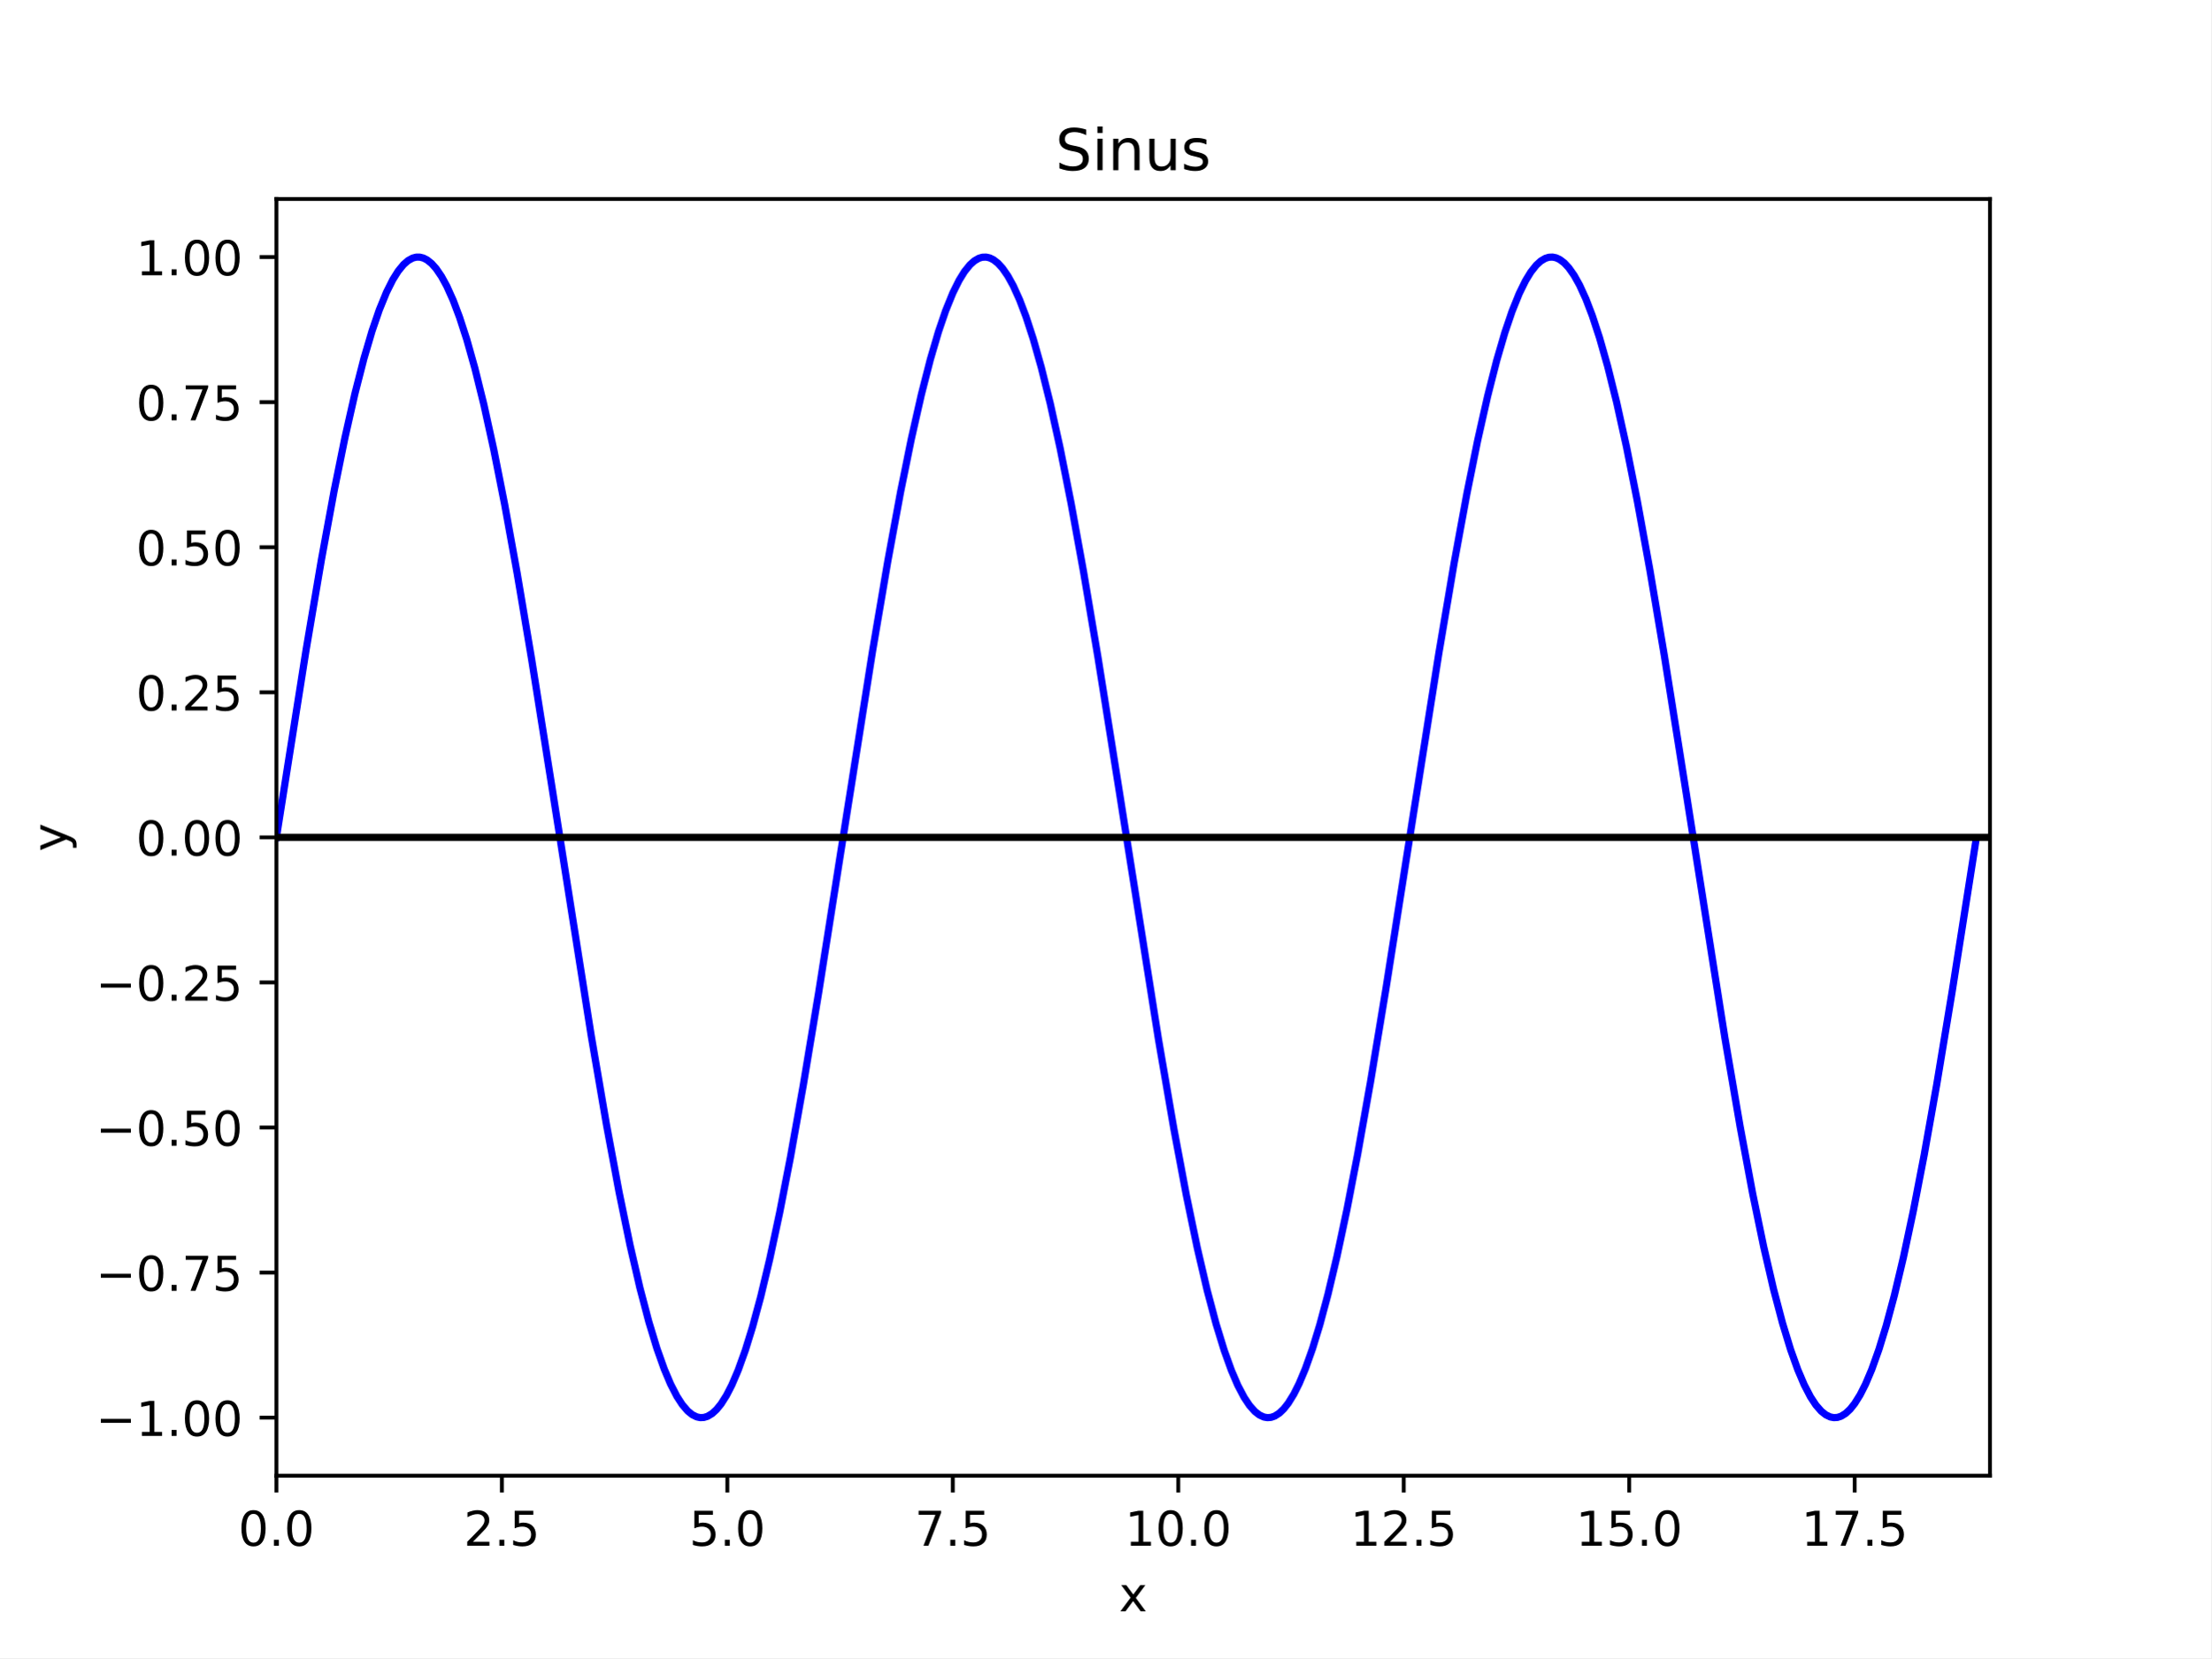
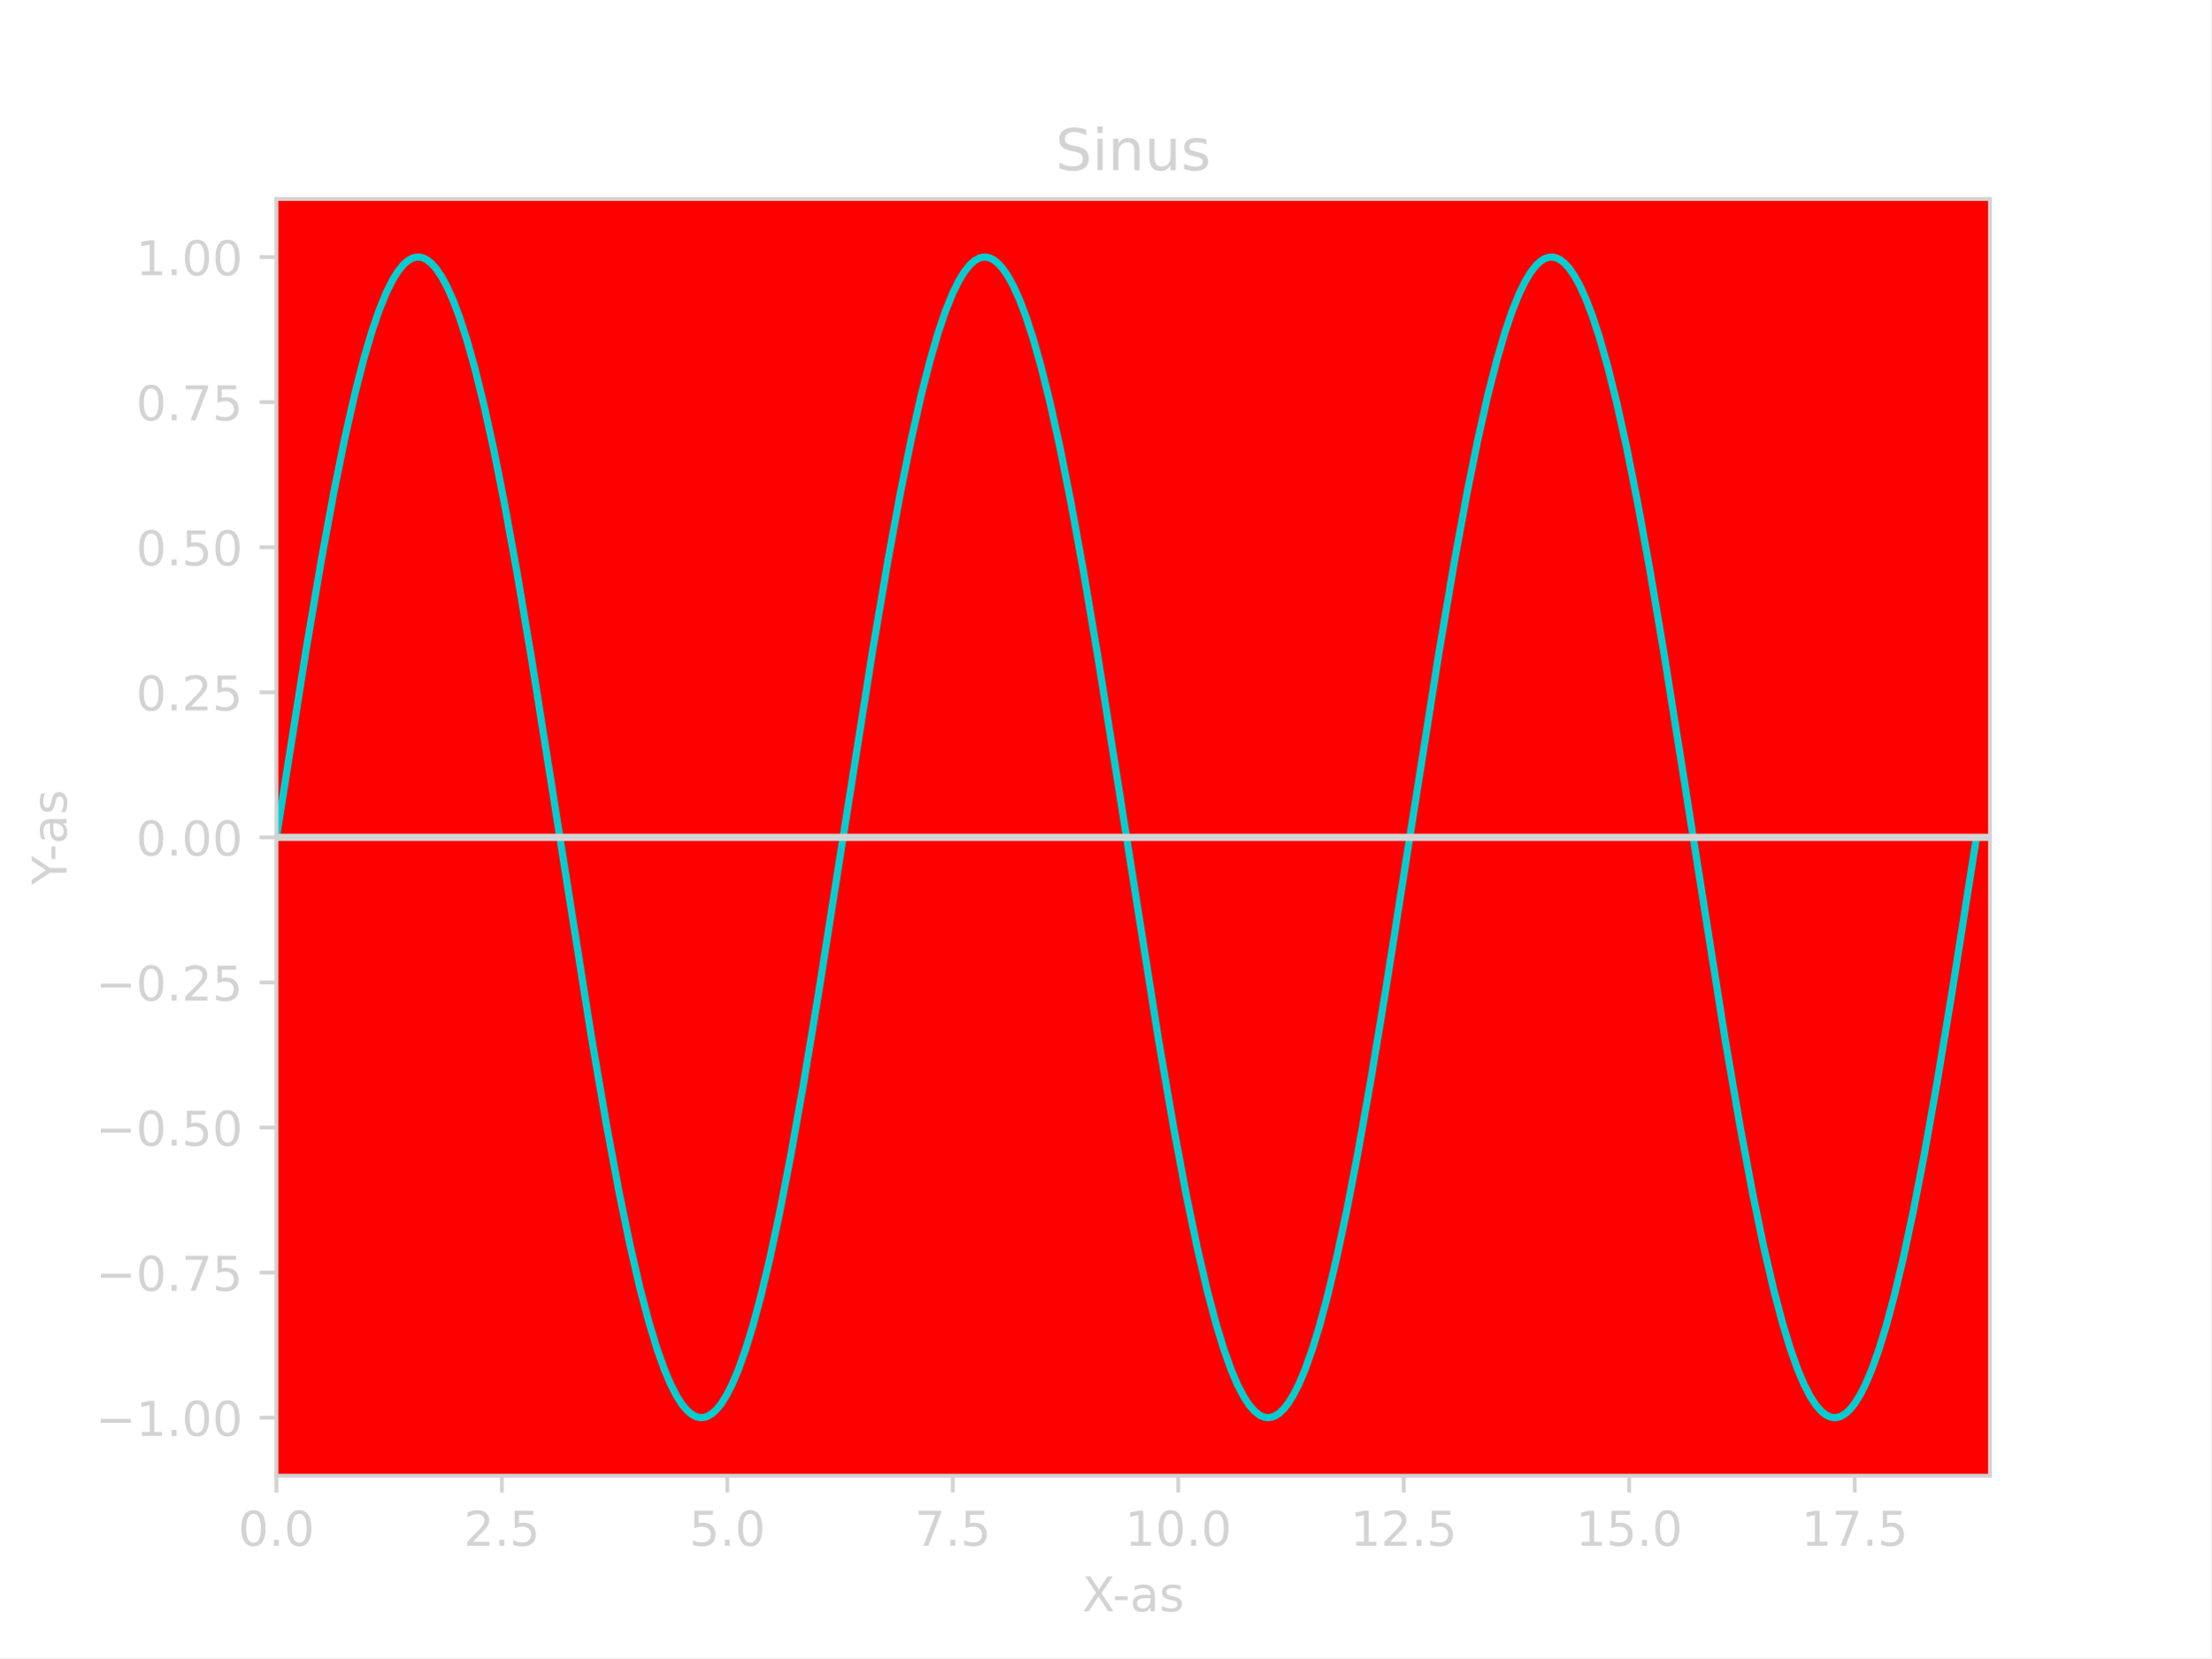
<svg xmlns="http://www.w3.org/2000/svg" xmlns:xlink="http://www.w3.org/1999/xlink" width="460.8pt" height="345.6pt" viewBox="0 0 460.8 345.6" version="1.1">
  <defs>
    <style type="text/css">*{stroke-linejoin: round; stroke-linecap: butt}</style>
  </defs>
  <g id="figure_1">
    <g id="patch_1">
      <path d="M 0 345.6  L 460.8 345.6  L 460.8 0  L 0 0  z " style="fill: #ffffff" />
    </g>
    <g id="axes_1">
      <g id="patch_2">
-         <path d="M 57.6 307.584  L 414.72 307.584  L 414.72 41.472  L 57.6 41.472  z " style="fill: #ffffff" />
+         <path d="M 57.6 307.584  L 414.72 307.584  L 414.72 41.472  L 57.6 41.472  z " style="fill: #ff0000" />
      </g>
      <g id="matplotlib.axis_1">
        <g id="xtick_1">
          <g id="line2d_1">
            <defs>
-               <path id="m5ca1c91853" d="M 0 0  L 0 3.5  " style="stroke: #000000; stroke-width: 0.8" />
+               <path id="m8ec138a62a" d="M 0 0  L 0 3.5  " style="stroke: #d3d3d3; stroke-width: 0.8" />
            </defs>
            <g>
-               <use xlink:href="#m5ca1c91853" x="57.6" y="307.584" style="stroke: #000000; stroke-width: 0.8" />
+               <use xlink:href="#m8ec138a62a" x="57.6" y="307.584" style="fill: #d3d3d3; stroke: #d3d3d3; stroke-width: 0.8" />
            </g>
          </g>
          <g id="text_1">
-             <g transform="translate(49.64844 322.1824)scale(0.1 -0.1)">
+             <g style="fill: #d3d3d3" transform="translate(49.64844 322.1824)scale(0.1 -0.1)">
              <defs>
                <path id="DejaVuSans-30" d="M 2034 4250  Q 1547 4250 1301 3770  Q 1056 3291 1056 2328  Q 1056 1369 1301 889  Q 1547 409 2034 409  Q 2525 409 2770 889  Q 3016 1369 3016 2328  Q 3016 3291 2770 3770  Q 2525 4250 2034 4250  z M 2034 4750  Q 2819 4750 3233 4129  Q 3647 3509 3647 2328  Q 3647 1150 3233 529  Q 2819 -91 2034 -91  Q 1250 -91 836 529  Q 422 1150 422 2328  Q 422 3509 836 4129  Q 1250 4750 2034 4750  z " transform="scale(0.015625)" />
                <path id="DejaVuSans-2e" d="M 684 794  L 1344 794  L 1344 0  L 684 0  L 684 794  z " transform="scale(0.015625)" />
              </defs>
              <use xlink:href="#DejaVuSans-30" />
              <use xlink:href="#DejaVuSans-2e" x="63.623" />
              <use xlink:href="#DejaVuSans-30" x="95.41" />
            </g>
          </g>
        </g>
        <g id="xtick_2">
          <g id="line2d_2">
            <g>
-               <use xlink:href="#m5ca1c91853" x="104.589" y="307.584" style="stroke: #000000; stroke-width: 0.8" />
+               <use xlink:href="#m8ec138a62a" x="104.589" y="307.584" style="fill: #d3d3d3; stroke: #d3d3d3; stroke-width: 0.8" />
            </g>
          </g>
          <g id="text_2">
-             <g transform="translate(96.63791 322.1824)scale(0.1 -0.1)">
+             <g style="fill: #d3d3d3" transform="translate(96.63791 322.1824)scale(0.1 -0.1)">
              <defs>
                <path id="DejaVuSans-32" d="M 1228 531  L 3431 531  L 3431 0  L 469 0  L 469 531  Q 828 903 1448 1529  Q 2069 2156 2228 2338  Q 2531 2678 2651 2914  Q 2772 3150 2772 3378  Q 2772 3750 2511 3984  Q 2250 4219 1831 4219  Q 1534 4219 1204 4116  Q 875 4013 500 3803  L 500 4441  Q 881 4594 1212 4672  Q 1544 4750 1819 4750  Q 2544 4750 2975 4387  Q 3406 4025 3406 3419  Q 3406 3131 3298 2873  Q 3191 2616 2906 2266  Q 2828 2175 2409 1742  Q 1991 1309 1228 531  z " transform="scale(0.015625)" />
                <path id="DejaVuSans-35" d="M 691 4666  L 3169 4666  L 3169 4134  L 1269 4134  L 1269 2991  Q 1406 3038 1543 3061  Q 1681 3084 1819 3084  Q 2600 3084 3056 2656  Q 3513 2228 3513 1497  Q 3513 744 3044 326  Q 2575 -91 1722 -91  Q 1428 -91 1123 -41  Q 819 9 494 109  L 494 744  Q 775 591 1075 516  Q 1375 441 1709 441  Q 2250 441 2565 725  Q 2881 1009 2881 1497  Q 2881 1984 2565 2268  Q 2250 2553 1709 2553  Q 1456 2553 1204 2497  Q 953 2441 691 2322  L 691 4666  z " transform="scale(0.015625)" />
              </defs>
              <use xlink:href="#DejaVuSans-32" />
              <use xlink:href="#DejaVuSans-2e" x="63.623" />
              <use xlink:href="#DejaVuSans-35" x="95.41" />
            </g>
          </g>
        </g>
        <g id="xtick_3">
          <g id="line2d_3">
            <g>
-               <use xlink:href="#m5ca1c91853" x="151.579" y="307.584" style="stroke: #000000; stroke-width: 0.8" />
+               <use xlink:href="#m8ec138a62a" x="151.579" y="307.584" style="fill: #d3d3d3; stroke: #d3d3d3; stroke-width: 0.8" />
            </g>
          </g>
          <g id="text_3">
-             <g transform="translate(143.6274 322.1824)scale(0.1 -0.1)">
+             <g style="fill: #d3d3d3" transform="translate(143.6274 322.1824)scale(0.1 -0.1)">
              <use xlink:href="#DejaVuSans-35" />
              <use xlink:href="#DejaVuSans-2e" x="63.623" />
              <use xlink:href="#DejaVuSans-30" x="95.41" />
            </g>
          </g>
        </g>
        <g id="xtick_4">
          <g id="line2d_4">
            <g>
-               <use xlink:href="#m5ca1c91853" x="198.568" y="307.584" style="stroke: #000000; stroke-width: 0.8" />
+               <use xlink:href="#m8ec138a62a" x="198.568" y="307.584" style="fill: #d3d3d3; stroke: #d3d3d3; stroke-width: 0.8" />
            </g>
          </g>
          <g id="text_4">
-             <g transform="translate(190.6169 322.1824)scale(0.1 -0.1)">
+             <g style="fill: #d3d3d3" transform="translate(190.6169 322.1824)scale(0.1 -0.1)">
              <defs>
                <path id="DejaVuSans-37" d="M 525 4666  L 3525 4666  L 3525 4397  L 1831 0  L 1172 0  L 2766 4134  L 525 4134  L 525 4666  z " transform="scale(0.015625)" />
              </defs>
              <use xlink:href="#DejaVuSans-37" />
              <use xlink:href="#DejaVuSans-2e" x="63.623" />
              <use xlink:href="#DejaVuSans-35" x="95.41" />
            </g>
          </g>
        </g>
        <g id="xtick_5">
          <g id="line2d_5">
            <g>
-               <use xlink:href="#m5ca1c91853" x="245.558" y="307.584" style="stroke: #000000; stroke-width: 0.8" />
+               <use xlink:href="#m8ec138a62a" x="245.558" y="307.584" style="fill: #d3d3d3; stroke: #d3d3d3; stroke-width: 0.8" />
            </g>
          </g>
          <g id="text_5">
-             <g transform="translate(234.4251 322.1824)scale(0.1 -0.1)">
+             <g style="fill: #d3d3d3" transform="translate(234.4251 322.1824)scale(0.1 -0.1)">
              <defs>
                <path id="DejaVuSans-31" d="M 794 531  L 1825 531  L 1825 4091  L 703 3866  L 703 4441  L 1819 4666  L 2450 4666  L 2450 531  L 3481 531  L 3481 0  L 794 0  L 794 531  z " transform="scale(0.015625)" />
              </defs>
              <use xlink:href="#DejaVuSans-31" />
              <use xlink:href="#DejaVuSans-30" x="63.623" />
              <use xlink:href="#DejaVuSans-2e" x="127.246" />
              <use xlink:href="#DejaVuSans-30" x="159.033" />
            </g>
          </g>
        </g>
        <g id="xtick_6">
          <g id="line2d_6">
            <g>
-               <use xlink:href="#m5ca1c91853" x="292.547" y="307.584" style="stroke: #000000; stroke-width: 0.8" />
+               <use xlink:href="#m8ec138a62a" x="292.547" y="307.584" style="fill: #d3d3d3; stroke: #d3d3d3; stroke-width: 0.8" />
            </g>
          </g>
          <g id="text_6">
-             <g transform="translate(281.4146 322.1824)scale(0.1 -0.1)">
+             <g style="fill: #d3d3d3" transform="translate(281.4146 322.1824)scale(0.1 -0.1)">
              <use xlink:href="#DejaVuSans-31" />
              <use xlink:href="#DejaVuSans-32" x="63.623" />
              <use xlink:href="#DejaVuSans-2e" x="127.246" />
              <use xlink:href="#DejaVuSans-35" x="159.033" />
            </g>
          </g>
        </g>
        <g id="xtick_7">
          <g id="line2d_7">
            <g>
-               <use xlink:href="#m5ca1c91853" x="339.537" y="307.584" style="stroke: #000000; stroke-width: 0.8" />
+               <use xlink:href="#m8ec138a62a" x="339.537" y="307.584" style="fill: #d3d3d3; stroke: #d3d3d3; stroke-width: 0.8" />
            </g>
          </g>
          <g id="text_7">
-             <g transform="translate(328.404 322.1824)scale(0.1 -0.1)">
+             <g style="fill: #d3d3d3" transform="translate(328.404 322.1824)scale(0.1 -0.1)">
              <use xlink:href="#DejaVuSans-31" />
              <use xlink:href="#DejaVuSans-35" x="63.623" />
              <use xlink:href="#DejaVuSans-2e" x="127.246" />
              <use xlink:href="#DejaVuSans-30" x="159.033" />
            </g>
          </g>
        </g>
        <g id="xtick_8">
          <g id="line2d_8">
            <g>
-               <use xlink:href="#m5ca1c91853" x="386.526" y="307.584" style="stroke: #000000; stroke-width: 0.8" />
+               <use xlink:href="#m8ec138a62a" x="386.526" y="307.584" style="fill: #d3d3d3; stroke: #d3d3d3; stroke-width: 0.8" />
            </g>
          </g>
          <g id="text_8">
-             <g transform="translate(375.3935 322.1824)scale(0.1 -0.1)">
+             <g style="fill: #d3d3d3" transform="translate(375.3935 322.1824)scale(0.1 -0.1)">
              <use xlink:href="#DejaVuSans-31" />
              <use xlink:href="#DejaVuSans-37" x="63.623" />
              <use xlink:href="#DejaVuSans-2e" x="127.246" />
              <use xlink:href="#DejaVuSans-35" x="159.033" />
            </g>
          </g>
        </g>
        <g id="text_9">
-           <g transform="translate(233.2006 335.8606)scale(0.1 -0.1)">
+           <g style="fill: #d3d3d3" transform="translate(225.5123 335.8606)scale(0.1 -0.1)">
            <defs>
-               <path id="DejaVuSans-78" d="M 3513 3500  L 2247 1797  L 3578 0  L 2900 0  L 1881 1375  L 863 0  L 184 0  L 1544 1831  L 300 3500  L 978 3500  L 1906 2253  L 2834 3500  L 3513 3500  z " transform="scale(0.015625)" />
+               <path id="DejaVuSans-58" d="M 403 4666  L 1081 4666  L 2241 2931  L 3406 4666  L 4084 4666  L 2584 2425  L 4184 0  L 3506 0  L 2194 1984  L 872 0  L 191 0  L 1856 2491  L 403 4666  z " transform="scale(0.015625)" />
+               <path id="DejaVuSans-2d" d="M 313 2009  L 1997 2009  L 1997 1497  L 313 1497  L 313 2009  z " transform="scale(0.015625)" />
+               <path id="DejaVuSans-61" d="M 2194 1759  Q 1497 1759 1228 1600  Q 959 1441 959 1056  Q 959 750 1161 570  Q 1363 391 1709 391  Q 2188 391 2477 730  Q 2766 1069 2766 1631  L 2766 1759  L 2194 1759  z M 3341 1997  L 3341 0  L 2766 0  L 2766 531  Q 2569 213 2275 61  Q 1981 -91 1556 -91  Q 1019 -91 701 211  Q 384 513 384 1019  Q 384 1609 779 1909  Q 1175 2209 1959 2209  L 2766 2209  L 2766 2266  Q 2766 2663 2505 2880  Q 2244 3097 1772 3097  Q 1472 3097 1187 3025  Q 903 2953 641 2809  L 641 3341  Q 956 3463 1253 3523  Q 1550 3584 1831 3584  Q 2591 3584 2966 3190  Q 3341 2797 3341 1997  z " transform="scale(0.015625)" />
+               <path id="DejaVuSans-73" d="M 2834 3397  L 2834 2853  Q 2591 2978 2328 3040  Q 2066 3103 1784 3103  Q 1356 3103 1142 2972  Q 928 2841 928 2578  Q 928 2378 1081 2264  Q 1234 2150 1697 2047  L 1894 2003  Q 2506 1872 2764 1633  Q 3022 1394 3022 966  Q 3022 478 2636 193  Q 2250 -91 1575 -91  Q 1294 -91 989 -36  Q 684 19 347 128  L 347 722  Q 666 556 975 473  Q 1284 391 1588 391  Q 1994 391 2212 530  Q 2431 669 2431 922  Q 2431 1156 2273 1281  Q 2116 1406 1581 1522  L 1381 1569  Q 847 1681 609 1914  Q 372 2147 372 2553  Q 372 3047 722 3315  Q 1072 3584 1716 3584  Q 2034 3584 2315 3537  Q 2597 3491 2834 3397  z " transform="scale(0.015625)" />
            </defs>
-             <use xlink:href="#DejaVuSans-78" />
+             <use xlink:href="#DejaVuSans-58" />
+             <use xlink:href="#DejaVuSans-2d" x="63.506" />
+             <use xlink:href="#DejaVuSans-61" x="99.59" />
+             <use xlink:href="#DejaVuSans-73" x="160.869" />
          </g>
        </g>
      </g>
      <g id="matplotlib.axis_2">
        <g id="ytick_1">
          <g id="line2d_9">
            <defs>
-               <path id="m8c6bb1b5ef" d="M 0 0  L -3.5 0  " style="stroke: #000000; stroke-width: 0.8" />
+               <path id="m87b79bfc83" d="M 0 0  L -3.5 0  " style="stroke: #d3d3d3; stroke-width: 0.8" />
            </defs>
            <g>
-               <use xlink:href="#m8c6bb1b5ef" x="57.6" y="295.488" style="stroke: #000000; stroke-width: 0.8" />
+               <use xlink:href="#m87b79bfc83" x="57.6" y="295.488" style="fill: #d3d3d3; stroke: #d3d3d3; stroke-width: 0.8" />
            </g>
          </g>
          <g id="text_10">
-             <g transform="translate(19.95469 299.2872)scale(0.1 -0.1)">
+             <g style="fill: #d3d3d3" transform="translate(19.95469 299.2872)scale(0.1 -0.1)">
              <defs>
                <path id="DejaVuSans-2212" d="M 678 2272  L 4684 2272  L 4684 1741  L 678 1741  L 678 2272  z " transform="scale(0.015625)" />
              </defs>
              <use xlink:href="#DejaVuSans-2212" />
              <use xlink:href="#DejaVuSans-31" x="83.789" />
              <use xlink:href="#DejaVuSans-2e" x="147.412" />
              <use xlink:href="#DejaVuSans-30" x="179.199" />
              <use xlink:href="#DejaVuSans-30" x="242.822" />
            </g>
          </g>
        </g>
        <g id="ytick_2">
          <g id="line2d_10">
            <g>
-               <use xlink:href="#m8c6bb1b5ef" x="57.6" y="265.248" style="stroke: #000000; stroke-width: 0.8" />
+               <use xlink:href="#m87b79bfc83" x="57.6" y="265.248" style="fill: #d3d3d3; stroke: #d3d3d3; stroke-width: 0.8" />
            </g>
          </g>
          <g id="text_11">
-             <g transform="translate(19.95469 269.0472)scale(0.1 -0.1)">
+             <g style="fill: #d3d3d3" transform="translate(19.95469 269.0472)scale(0.1 -0.1)">
              <use xlink:href="#DejaVuSans-2212" />
              <use xlink:href="#DejaVuSans-30" x="83.789" />
              <use xlink:href="#DejaVuSans-2e" x="147.412" />
              <use xlink:href="#DejaVuSans-37" x="179.199" />
              <use xlink:href="#DejaVuSans-35" x="242.822" />
            </g>
          </g>
        </g>
        <g id="ytick_3">
          <g id="line2d_11">
            <g>
-               <use xlink:href="#m8c6bb1b5ef" x="57.6" y="235.008" style="stroke: #000000; stroke-width: 0.8" />
+               <use xlink:href="#m87b79bfc83" x="57.6" y="235.008" style="fill: #d3d3d3; stroke: #d3d3d3; stroke-width: 0.8" />
            </g>
          </g>
          <g id="text_12">
-             <g transform="translate(19.95469 238.8072)scale(0.1 -0.1)">
+             <g style="fill: #d3d3d3" transform="translate(19.95469 238.8072)scale(0.1 -0.1)">
              <use xlink:href="#DejaVuSans-2212" />
              <use xlink:href="#DejaVuSans-30" x="83.789" />
              <use xlink:href="#DejaVuSans-2e" x="147.412" />
              <use xlink:href="#DejaVuSans-35" x="179.199" />
              <use xlink:href="#DejaVuSans-30" x="242.822" />
            </g>
          </g>
        </g>
        <g id="ytick_4">
          <g id="line2d_12">
            <g>
-               <use xlink:href="#m8c6bb1b5ef" x="57.6" y="204.768" style="stroke: #000000; stroke-width: 0.8" />
+               <use xlink:href="#m87b79bfc83" x="57.6" y="204.768" style="fill: #d3d3d3; stroke: #d3d3d3; stroke-width: 0.8" />
            </g>
          </g>
          <g id="text_13">
-             <g transform="translate(19.95469 208.5672)scale(0.1 -0.1)">
+             <g style="fill: #d3d3d3" transform="translate(19.95469 208.5672)scale(0.1 -0.1)">
              <use xlink:href="#DejaVuSans-2212" />
              <use xlink:href="#DejaVuSans-30" x="83.789" />
              <use xlink:href="#DejaVuSans-2e" x="147.412" />
              <use xlink:href="#DejaVuSans-32" x="179.199" />
              <use xlink:href="#DejaVuSans-35" x="242.822" />
            </g>
          </g>
        </g>
        <g id="ytick_5">
          <g id="line2d_13">
            <g>
-               <use xlink:href="#m8c6bb1b5ef" x="57.6" y="174.528" style="stroke: #000000; stroke-width: 0.8" />
+               <use xlink:href="#m87b79bfc83" x="57.6" y="174.528" style="fill: #d3d3d3; stroke: #d3d3d3; stroke-width: 0.8" />
            </g>
          </g>
          <g id="text_14">
-             <g transform="translate(28.33438 178.3272)scale(0.1 -0.1)">
+             <g style="fill: #d3d3d3" transform="translate(28.33438 178.3272)scale(0.1 -0.1)">
              <use xlink:href="#DejaVuSans-30" />
              <use xlink:href="#DejaVuSans-2e" x="63.623" />
              <use xlink:href="#DejaVuSans-30" x="95.41" />
              <use xlink:href="#DejaVuSans-30" x="159.033" />
            </g>
          </g>
        </g>
        <g id="ytick_6">
          <g id="line2d_14">
            <g>
-               <use xlink:href="#m8c6bb1b5ef" x="57.6" y="144.288" style="stroke: #000000; stroke-width: 0.8" />
+               <use xlink:href="#m87b79bfc83" x="57.6" y="144.288" style="fill: #d3d3d3; stroke: #d3d3d3; stroke-width: 0.8" />
            </g>
          </g>
          <g id="text_15">
-             <g transform="translate(28.33438 148.0872)scale(0.1 -0.1)">
+             <g style="fill: #d3d3d3" transform="translate(28.33438 148.0872)scale(0.1 -0.1)">
              <use xlink:href="#DejaVuSans-30" />
              <use xlink:href="#DejaVuSans-2e" x="63.623" />
              <use xlink:href="#DejaVuSans-32" x="95.41" />
              <use xlink:href="#DejaVuSans-35" x="159.033" />
            </g>
          </g>
        </g>
        <g id="ytick_7">
          <g id="line2d_15">
            <g>
-               <use xlink:href="#m8c6bb1b5ef" x="57.6" y="114.048" style="stroke: #000000; stroke-width: 0.8" />
+               <use xlink:href="#m87b79bfc83" x="57.6" y="114.048" style="fill: #d3d3d3; stroke: #d3d3d3; stroke-width: 0.8" />
            </g>
          </g>
          <g id="text_16">
-             <g transform="translate(28.33438 117.8472)scale(0.1 -0.1)">
+             <g style="fill: #d3d3d3" transform="translate(28.33438 117.8472)scale(0.1 -0.1)">
              <use xlink:href="#DejaVuSans-30" />
              <use xlink:href="#DejaVuSans-2e" x="63.623" />
              <use xlink:href="#DejaVuSans-35" x="95.41" />
              <use xlink:href="#DejaVuSans-30" x="159.033" />
            </g>
          </g>
        </g>
        <g id="ytick_8">
          <g id="line2d_16">
            <g>
-               <use xlink:href="#m8c6bb1b5ef" x="57.6" y="83.808" style="stroke: #000000; stroke-width: 0.8" />
+               <use xlink:href="#m87b79bfc83" x="57.6" y="83.808" style="fill: #d3d3d3; stroke: #d3d3d3; stroke-width: 0.8" />
            </g>
          </g>
          <g id="text_17">
-             <g transform="translate(28.33438 87.60722)scale(0.1 -0.1)">
+             <g style="fill: #d3d3d3" transform="translate(28.33438 87.60722)scale(0.1 -0.1)">
              <use xlink:href="#DejaVuSans-30" />
              <use xlink:href="#DejaVuSans-2e" x="63.623" />
              <use xlink:href="#DejaVuSans-37" x="95.41" />
              <use xlink:href="#DejaVuSans-35" x="159.033" />
            </g>
          </g>
        </g>
        <g id="ytick_9">
          <g id="line2d_17">
            <g>
-               <use xlink:href="#m8c6bb1b5ef" x="57.6" y="53.568" style="stroke: #000000; stroke-width: 0.8" />
+               <use xlink:href="#m87b79bfc83" x="57.6" y="53.568" style="fill: #d3d3d3; stroke: #d3d3d3; stroke-width: 0.8" />
            </g>
          </g>
          <g id="text_18">
-             <g transform="translate(28.33438 57.36722)scale(0.1 -0.1)">
+             <g style="fill: #d3d3d3" transform="translate(28.33438 57.36722)scale(0.1 -0.1)">
              <use xlink:href="#DejaVuSans-31" />
              <use xlink:href="#DejaVuSans-2e" x="63.623" />
              <use xlink:href="#DejaVuSans-30" x="95.41" />
              <use xlink:href="#DejaVuSans-30" x="159.033" />
            </g>
          </g>
        </g>
        <g id="text_19">
-           <g transform="translate(13.875 177.4874)rotate(-90)scale(0.1 -0.1)">
+           <g style="fill: #d3d3d3" transform="translate(13.875 184.4608)rotate(-90)scale(0.1 -0.1)">
            <defs>
-               <path id="DejaVuSans-79" d="M 2059 -325  Q 1816 -950 1584 -1140  Q 1353 -1331 966 -1331  L 506 -1331  L 506 -850  L 844 -850  Q 1081 -850 1212 -737  Q 1344 -625 1503 -206  L 1606 56  L 191 3500  L 800 3500  L 1894 763  L 2988 3500  L 3597 3500  L 2059 -325  z " transform="scale(0.015625)" />
+               <path id="DejaVuSans-59" d="M -13 4666  L 666 4666  L 1959 2747  L 3244 4666  L 3922 4666  L 2272 2222  L 2272 0  L 1638 0  L 1638 2222  L -13 4666  z " transform="scale(0.015625)" />
            </defs>
-             <use xlink:href="#DejaVuSans-79" />
+             <use xlink:href="#DejaVuSans-59" />
+             <use xlink:href="#DejaVuSans-2d" x="49.209" />
+             <use xlink:href="#DejaVuSans-61" x="85.293" />
+             <use xlink:href="#DejaVuSans-73" x="146.572" />
          </g>
        </g>
      </g>
      <g id="line2d_18">
-         <path d="M 57.6 174.528  L 63.803 135.332  L 66.998 116.537  L 69.629 102.291  L 71.885 91.196  L 73.952 82.075  L 75.832 74.75  L 77.524 69.008  L 79.027 64.62  L 80.531 60.935  L 81.847 58.305  L 82.974 56.505  L 84.102 55.128  L 85.042 54.31  L 85.982 53.791  L 86.733 53.594  L 87.485 53.59  L 88.237 53.78  L 88.989 54.163  L 89.929 54.912  L 90.869 55.96  L 91.996 57.609  L 93.124 59.678  L 94.44 62.614  L 95.755 66.099  L 97.259 70.73  L 98.951 76.732  L 100.83 84.327  L 102.898 93.72  L 105.153 105.076  L 107.785 119.575  L 110.792 137.445  L 114.927 163.464  L 123.197 215.824  L 126.393 234.463  L 129.024 248.538  L 131.279 259.46  L 133.347 268.401  L 135.227 275.548  L 136.918 281.119  L 138.422 285.347  L 139.738 288.467  L 141.053 291.028  L 142.181 292.77  L 143.309 294.086  L 144.249 294.855  L 145.188 295.322  L 145.94 295.479  L 146.692 295.442  L 147.444 295.212  L 148.384 294.652  L 149.323 293.793  L 150.263 292.635  L 151.391 290.857  L 152.519 288.66  L 153.834 285.578  L 155.338 281.391  L 156.842 276.52  L 158.533 270.262  L 160.413 262.403  L 162.481 252.747  L 164.736 241.139  L 167.367 226.398  L 170.563 207.163  L 175.262 177.332  L 181.84 135.696  L 185.035 116.875  L 187.667 102.601  L 189.922 91.476  L 191.99 82.324  L 193.869 74.968  L 195.561 69.197  L 197.065 64.781  L 198.568 61.068  L 199.884 58.413  L 201.012 56.589  L 202.14 55.191  L 203.079 54.353  L 204.019 53.815  L 204.771 53.603  L 205.523 53.584  L 206.275 53.758  L 207.027 54.125  L 207.966 54.855  L 208.906 55.884  L 210.034 57.511  L 211.162 59.558  L 212.477 62.469  L 213.793 65.929  L 215.297 70.533  L 216.988 76.506  L 218.868 84.071  L 220.935 93.434  L 223.191 104.761  L 225.822 119.232  L 228.83 137.078  L 232.965 163.081  L 241.423 216.598  L 244.618 235.178  L 247.25 249.189  L 249.505 260.045  L 251.573 268.919  L 253.452 275.999  L 255.144 281.506  L 256.647 285.675  L 257.963 288.741  L 259.279 291.247  L 260.407 292.941  L 261.534 294.209  L 262.474 294.936  L 263.414 295.362  L 264.166 295.486  L 264.918 295.416  L 265.669 295.153  L 266.609 294.553  L 267.549 293.653  L 268.489 292.455  L 269.617 290.628  L 270.744 288.384  L 272.06 285.248  L 273.564 281.002  L 275.067 276.074  L 276.759 269.756  L 278.638 261.835  L 280.706 252.116  L 282.962 240.449  L 285.593 225.652  L 288.788 206.369  L 293.675 175.299  L 299.878 136.062  L 303.073 117.214  L 305.704 102.911  L 307.96 91.756  L 310.027 82.574  L 311.907 75.187  L 313.599 69.387  L 315.102 64.944  L 316.606 61.202  L 317.922 58.521  L 319.049 56.676  L 320.177 55.254  L 321.117 54.397  L 322.057 53.841  L 322.809 53.613  L 323.56 53.578  L 324.312 53.737  L 325.064 54.089  L 326.004 54.8  L 326.944 55.81  L 328.071 57.414  L 329.199 59.439  L 330.515 62.324  L 331.831 65.759  L 333.334 70.337  L 335.026 76.281  L 336.905 83.816  L 338.973 93.148  L 341.228 104.447  L 343.86 118.89  L 346.867 136.712  L 351.002 162.697  L 359.46 216.236  L 362.656 234.844  L 365.287 248.885  L 367.543 259.772  L 369.61 268.677  L 371.49 275.789  L 373.181 281.326  L 374.685 285.523  L 376.001 288.614  L 377.316 291.146  L 378.444 292.862  L 379.572 294.152  L 380.512 294.899  L 381.451 295.344  L 382.203 295.483  L 382.955 295.429  L 383.707 295.181  L 384.647 294.6  L 385.587 293.719  L 386.526 292.54  L 387.654 290.736  L 388.782 288.513  L 390.098 285.403  L 391.601 281.184  L 393.105 276.283  L 394.796 269.993  L 396.676 262.101  L 398.744 252.411  L 400.999 240.772  L 403.63 226.001  L 406.826 206.74  L 411.525 176.893  L 411.713 175.684  L 411.713 175.684  " clip-path="url(#p45f471b685)" style="fill: none; stroke: #0000ff; stroke-width: 1.5; stroke-linecap: square" />
+         <path d="M 57.6 174.528  L 63.803 135.332  L 66.998 116.537  L 69.629 102.291  L 71.885 91.196  L 73.952 82.075  L 75.832 74.75  L 77.524 69.008  L 79.027 64.62  L 80.531 60.935  L 81.847 58.305  L 82.974 56.505  L 84.102 55.128  L 85.042 54.31  L 85.982 53.791  L 86.733 53.594  L 87.485 53.59  L 88.237 53.78  L 88.989 54.163  L 89.929 54.912  L 90.869 55.96  L 91.996 57.609  L 93.124 59.678  L 94.44 62.614  L 95.755 66.099  L 97.259 70.73  L 98.951 76.732  L 100.83 84.327  L 102.898 93.72  L 105.153 105.076  L 107.785 119.575  L 110.792 137.445  L 114.927 163.464  L 123.197 215.824  L 126.393 234.463  L 129.024 248.538  L 131.279 259.46  L 133.347 268.401  L 135.227 275.548  L 136.918 281.119  L 138.422 285.347  L 139.738 288.467  L 141.053 291.028  L 142.181 292.77  L 143.309 294.086  L 144.249 294.855  L 145.188 295.322  L 145.94 295.479  L 146.692 295.442  L 147.444 295.212  L 148.384 294.652  L 149.323 293.793  L 150.263 292.635  L 151.391 290.857  L 152.519 288.66  L 153.834 285.578  L 155.338 281.391  L 156.842 276.52  L 158.533 270.262  L 160.413 262.403  L 162.481 252.747  L 164.736 241.139  L 167.367 226.398  L 170.563 207.163  L 175.262 177.332  L 181.84 135.696  L 185.035 116.875  L 187.667 102.601  L 189.922 91.476  L 191.99 82.324  L 193.869 74.968  L 195.561 69.197  L 197.065 64.781  L 198.568 61.068  L 199.884 58.413  L 201.012 56.589  L 202.14 55.191  L 203.079 54.353  L 204.019 53.815  L 204.771 53.603  L 205.523 53.584  L 206.275 53.758  L 207.027 54.125  L 207.966 54.855  L 208.906 55.884  L 210.034 57.511  L 211.162 59.558  L 212.477 62.469  L 213.793 65.929  L 215.297 70.533  L 216.988 76.506  L 218.868 84.071  L 220.935 93.434  L 223.191 104.761  L 225.822 119.232  L 228.83 137.078  L 232.965 163.081  L 241.423 216.598  L 244.618 235.178  L 247.25 249.189  L 249.505 260.045  L 251.573 268.919  L 253.452 275.999  L 255.144 281.506  L 256.647 285.675  L 257.963 288.741  L 259.279 291.247  L 260.407 292.941  L 261.534 294.209  L 262.474 294.936  L 263.414 295.362  L 264.166 295.486  L 264.918 295.416  L 265.669 295.153  L 266.609 294.553  L 267.549 293.653  L 268.489 292.455  L 269.617 290.628  L 270.744 288.384  L 272.06 285.248  L 273.564 281.002  L 275.067 276.074  L 276.759 269.756  L 278.638 261.835  L 280.706 252.116  L 282.962 240.449  L 285.593 225.652  L 288.788 206.369  L 293.675 175.299  L 299.878 136.062  L 303.073 117.214  L 305.704 102.911  L 307.96 91.756  L 310.027 82.574  L 311.907 75.187  L 313.599 69.387  L 315.102 64.944  L 316.606 61.202  L 317.922 58.521  L 319.049 56.676  L 320.177 55.254  L 321.117 54.397  L 322.057 53.841  L 322.809 53.613  L 323.56 53.578  L 324.312 53.737  L 325.064 54.089  L 326.004 54.8  L 326.944 55.81  L 328.071 57.414  L 329.199 59.439  L 330.515 62.324  L 331.831 65.759  L 333.334 70.337  L 335.026 76.281  L 336.905 83.816  L 338.973 93.148  L 341.228 104.447  L 343.86 118.89  L 346.867 136.712  L 351.002 162.697  L 359.46 216.236  L 362.656 234.844  L 365.287 248.885  L 367.543 259.772  L 369.61 268.677  L 371.49 275.789  L 373.181 281.326  L 374.685 285.523  L 376.001 288.614  L 377.316 291.146  L 378.444 292.862  L 379.572 294.152  L 380.512 294.899  L 381.451 295.344  L 382.203 295.483  L 382.955 295.429  L 383.707 295.181  L 384.647 294.6  L 385.587 293.719  L 386.526 292.54  L 387.654 290.736  L 388.782 288.513  L 390.098 285.403  L 391.601 281.184  L 393.105 276.283  L 394.796 269.993  L 396.676 262.101  L 398.744 252.411  L 400.999 240.772  L 403.63 226.001  L 406.826 206.74  L 411.525 176.893  L 411.713 175.684  L 411.713 175.684  " clip-path="url(#pd717538154)" style="fill: none; stroke: #00ced1; stroke-width: 1.5; stroke-linecap: square" />
      </g>
      <g id="LineCollection_1">
-         <path d="M 57.6 174.528  L 430.688 174.528  " clip-path="url(#p45f471b685)" style="fill: none; stroke: #000000; stroke-width: 1.5" />
+         <path d="M 57.6 174.528  L 430.688 174.528  " clip-path="url(#pd717538154)" style="fill: none; stroke: #d3d3d3; stroke-width: 1.5" />
      </g>
      <g id="patch_3">
-         <path d="M 57.6 307.584  L 57.6 41.472  " style="fill: none; stroke: #000000; stroke-width: 0.8; stroke-linejoin: miter; stroke-linecap: square" />
+         <path d="M 57.6 307.584  L 57.6 41.472  " style="fill: none; stroke: #d3d3d3; stroke-width: 0.8; stroke-linejoin: miter; stroke-linecap: square" />
      </g>
      <g id="patch_4">
-         <path d="M 414.72 307.584  L 414.72 41.472  " style="fill: none; stroke: #000000; stroke-width: 0.8; stroke-linejoin: miter; stroke-linecap: square" />
+         <path d="M 414.72 307.584  L 414.72 41.472  " style="fill: none; stroke: #d3d3d3; stroke-width: 0.8; stroke-linejoin: miter; stroke-linecap: square" />
      </g>
      <g id="patch_5">
-         <path d="M 57.6 307.584  L 414.72 307.584  " style="fill: none; stroke: #000000; stroke-width: 0.8; stroke-linejoin: miter; stroke-linecap: square" />
+         <path d="M 57.6 307.584  L 414.72 307.584  " style="fill: none; stroke: #d3d3d3; stroke-width: 0.8; stroke-linejoin: miter; stroke-linecap: square" />
      </g>
      <g id="patch_6">
-         <path d="M 57.6 41.472  L 414.72 41.472  " style="fill: none; stroke: #000000; stroke-width: 0.8; stroke-linejoin: miter; stroke-linecap: square" />
+         <path d="M 57.6 41.472  L 414.72 41.472  " style="fill: none; stroke: #d3d3d3; stroke-width: 0.8; stroke-linejoin: miter; stroke-linecap: square" />
      </g>
      <g id="text_20">
-         <g transform="translate(219.9534 35.472)scale(0.12 -0.12)">
+         <g style="fill: #d3d3d3" transform="translate(219.9534 35.472)scale(0.12 -0.12)">
          <defs>
            <path id="DejaVuSans-53" d="M 3425 4513  L 3425 3897  Q 3066 4069 2747 4153  Q 2428 4238 2131 4238  Q 1616 4238 1336 4038  Q 1056 3838 1056 3469  Q 1056 3159 1242 3001  Q 1428 2844 1947 2747  L 2328 2669  Q 3034 2534 3370 2195  Q 3706 1856 3706 1288  Q 3706 609 3251 259  Q 2797 -91 1919 -91  Q 1588 -91 1214 -16  Q 841 59 441 206  L 441 856  Q 825 641 1194 531  Q 1563 422 1919 422  Q 2459 422 2753 634  Q 3047 847 3047 1241  Q 3047 1584 2836 1778  Q 2625 1972 2144 2069  L 1759 2144  Q 1053 2284 737 2584  Q 422 2884 422 3419  Q 422 4038 858 4394  Q 1294 4750 2059 4750  Q 2388 4750 2728 4690  Q 3069 4631 3425 4513  z " transform="scale(0.015625)" />
            <path id="DejaVuSans-69" d="M 603 3500  L 1178 3500  L 1178 0  L 603 0  L 603 3500  z M 603 4863  L 1178 4863  L 1178 4134  L 603 4134  L 603 4863  z " transform="scale(0.015625)" />
            <path id="DejaVuSans-6e" d="M 3513 2113  L 3513 0  L 2938 0  L 2938 2094  Q 2938 2591 2744 2837  Q 2550 3084 2163 3084  Q 1697 3084 1428 2787  Q 1159 2491 1159 1978  L 1159 0  L 581 0  L 581 3500  L 1159 3500  L 1159 2956  Q 1366 3272 1645 3428  Q 1925 3584 2291 3584  Q 2894 3584 3203 3211  Q 3513 2838 3513 2113  z " transform="scale(0.015625)" />
            <path id="DejaVuSans-75" d="M 544 1381  L 544 3500  L 1119 3500  L 1119 1403  Q 1119 906 1312 657  Q 1506 409 1894 409  Q 2359 409 2629 706  Q 2900 1003 2900 1516  L 2900 3500  L 3475 3500  L 3475 0  L 2900 0  L 2900 538  Q 2691 219 2414 64  Q 2138 -91 1772 -91  Q 1169 -91 856 284  Q 544 659 544 1381  z M 1991 3584  L 1991 3584  z " transform="scale(0.015625)" />
-             <path id="DejaVuSans-73" d="M 2834 3397  L 2834 2853  Q 2591 2978 2328 3040  Q 2066 3103 1784 3103  Q 1356 3103 1142 2972  Q 928 2841 928 2578  Q 928 2378 1081 2264  Q 1234 2150 1697 2047  L 1894 2003  Q 2506 1872 2764 1633  Q 3022 1394 3022 966  Q 3022 478 2636 193  Q 2250 -91 1575 -91  Q 1294 -91 989 -36  Q 684 19 347 128  L 347 722  Q 666 556 975 473  Q 1284 391 1588 391  Q 1994 391 2212 530  Q 2431 669 2431 922  Q 2431 1156 2273 1281  Q 2116 1406 1581 1522  L 1381 1569  Q 847 1681 609 1914  Q 372 2147 372 2553  Q 372 3047 722 3315  Q 1072 3584 1716 3584  Q 2034 3584 2315 3537  Q 2597 3491 2834 3397  z " transform="scale(0.015625)" />
          </defs>
          <use xlink:href="#DejaVuSans-53" />
          <use xlink:href="#DejaVuSans-69" x="63.477" />
          <use xlink:href="#DejaVuSans-6e" x="91.26" />
          <use xlink:href="#DejaVuSans-75" x="154.639" />
          <use xlink:href="#DejaVuSans-73" x="218.018" />
        </g>
      </g>
    </g>
  </g>
  <defs>
-     <clipPath id="p45f471b685">
+     <clipPath id="pd717538154">
      <rect x="57.6" y="41.472" width="357.12" height="266.112" />
    </clipPath>
  </defs>
</svg>
